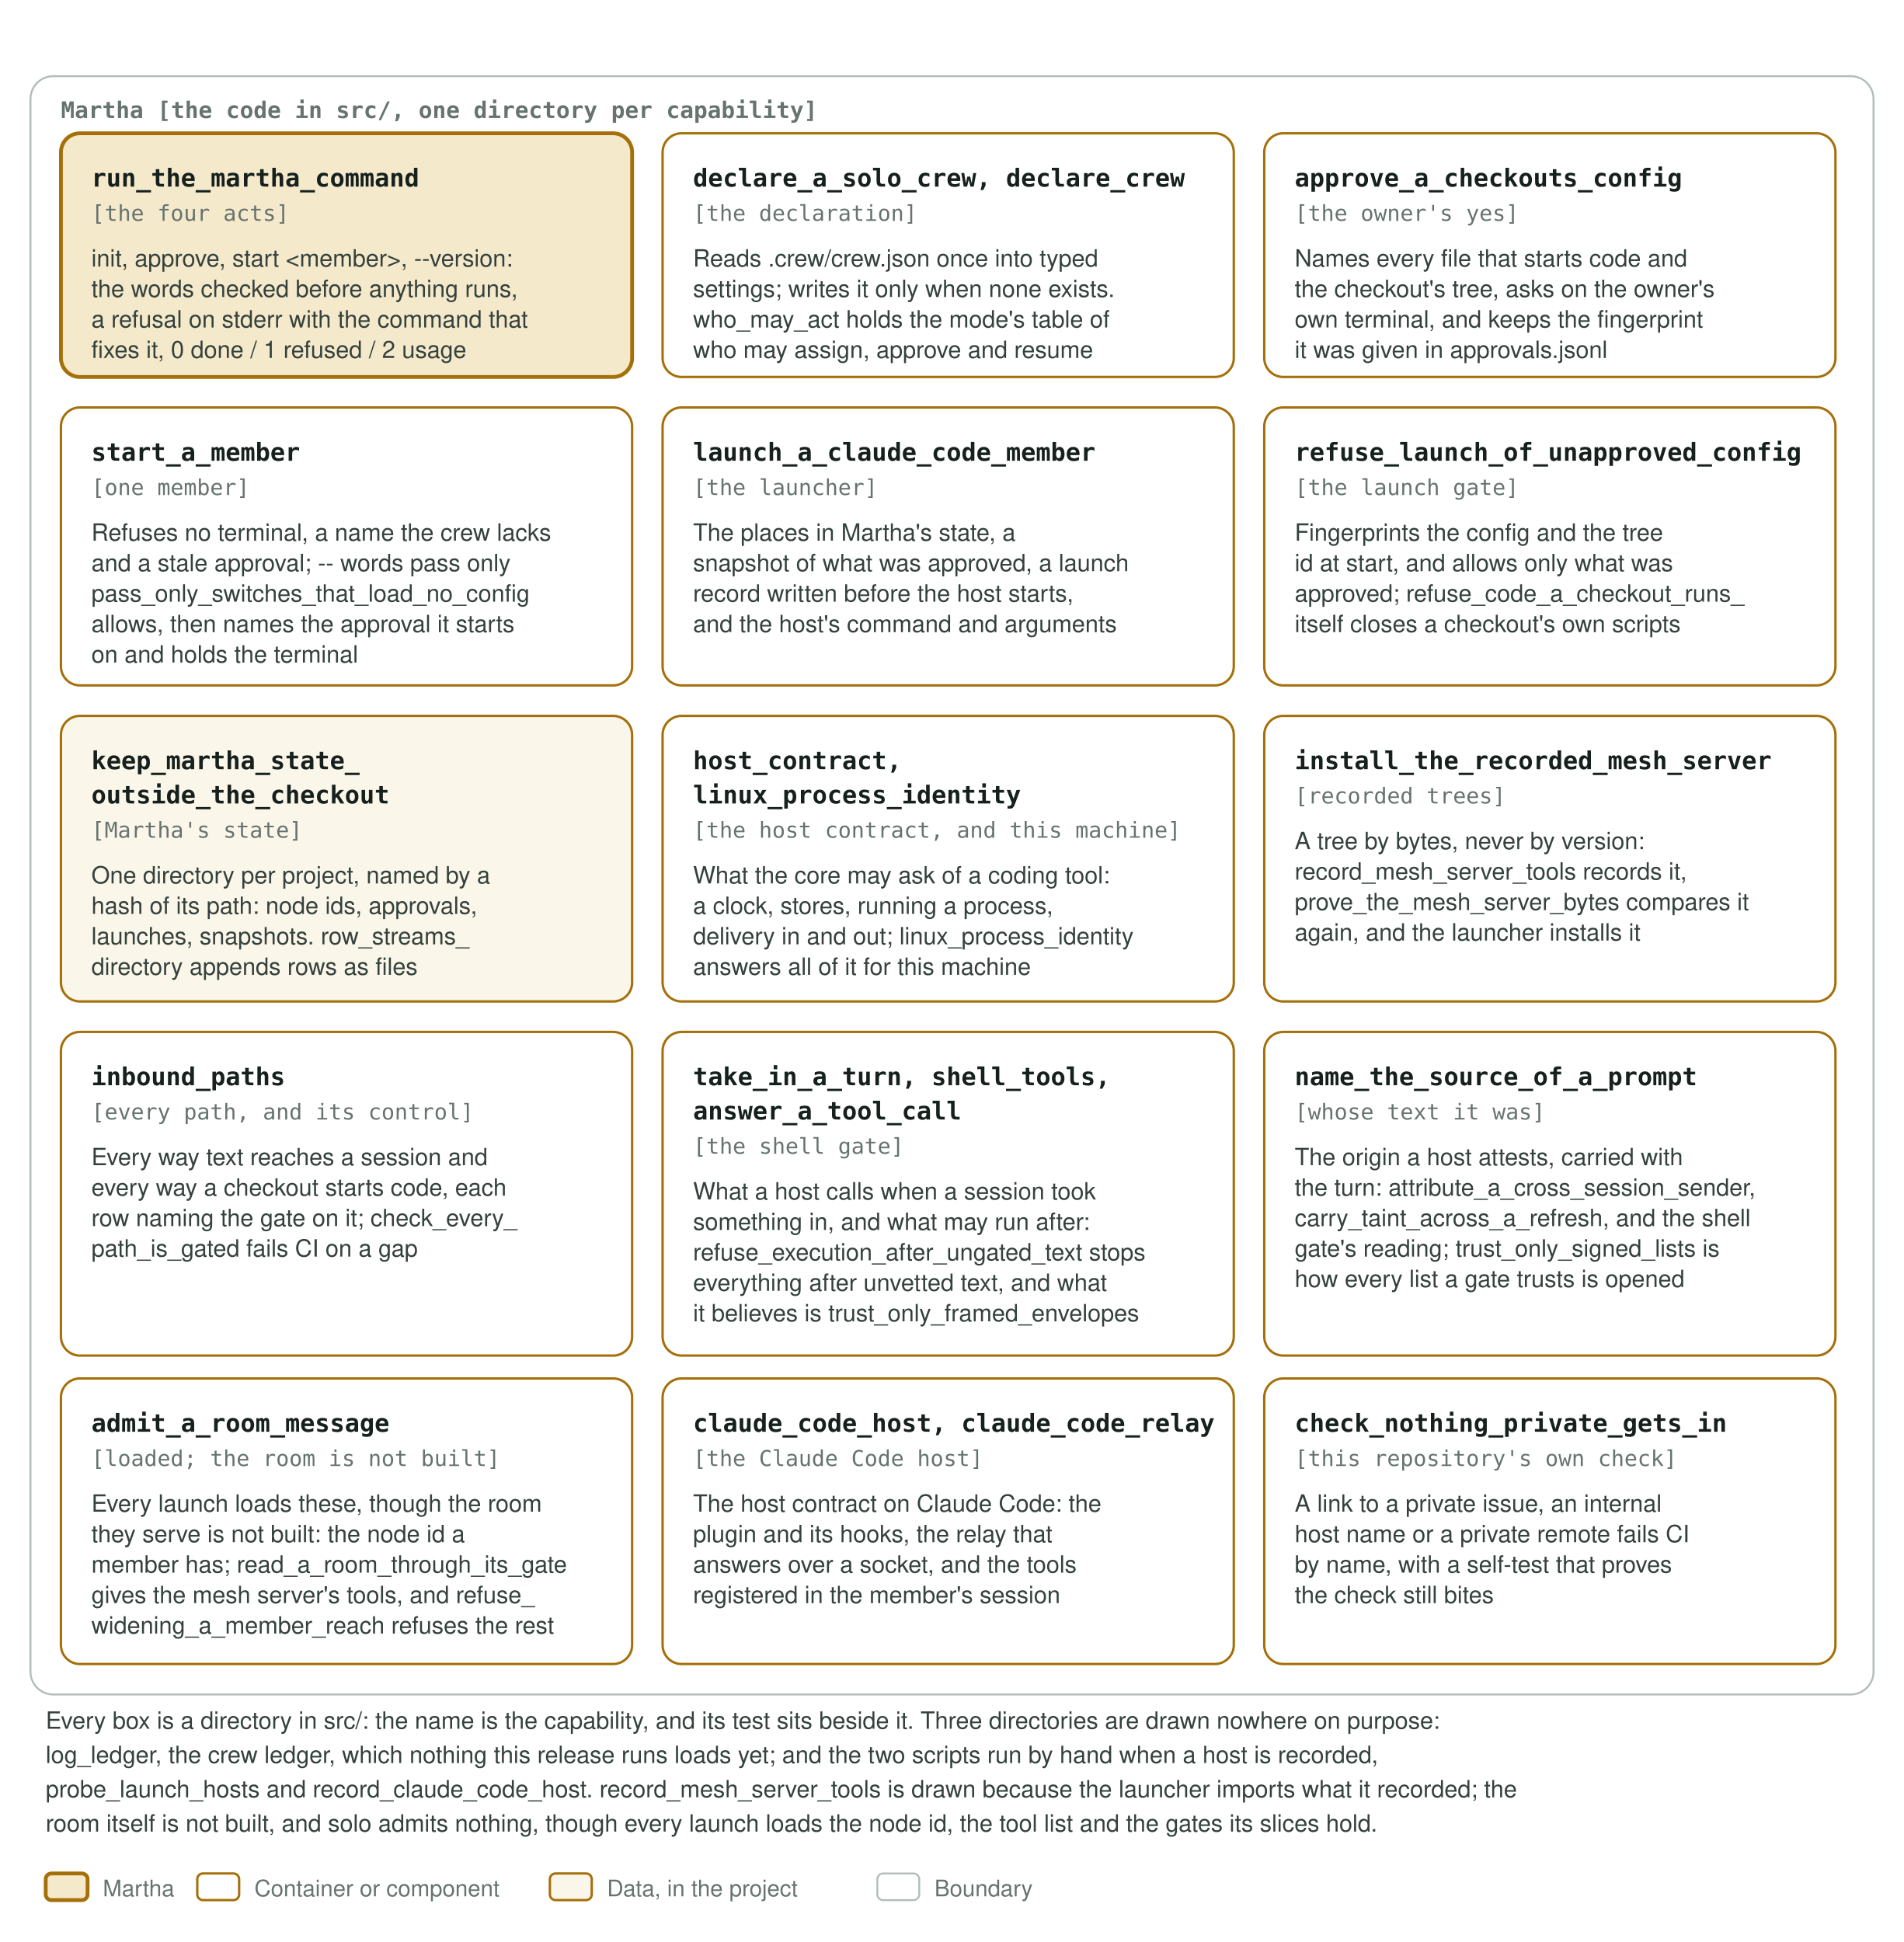
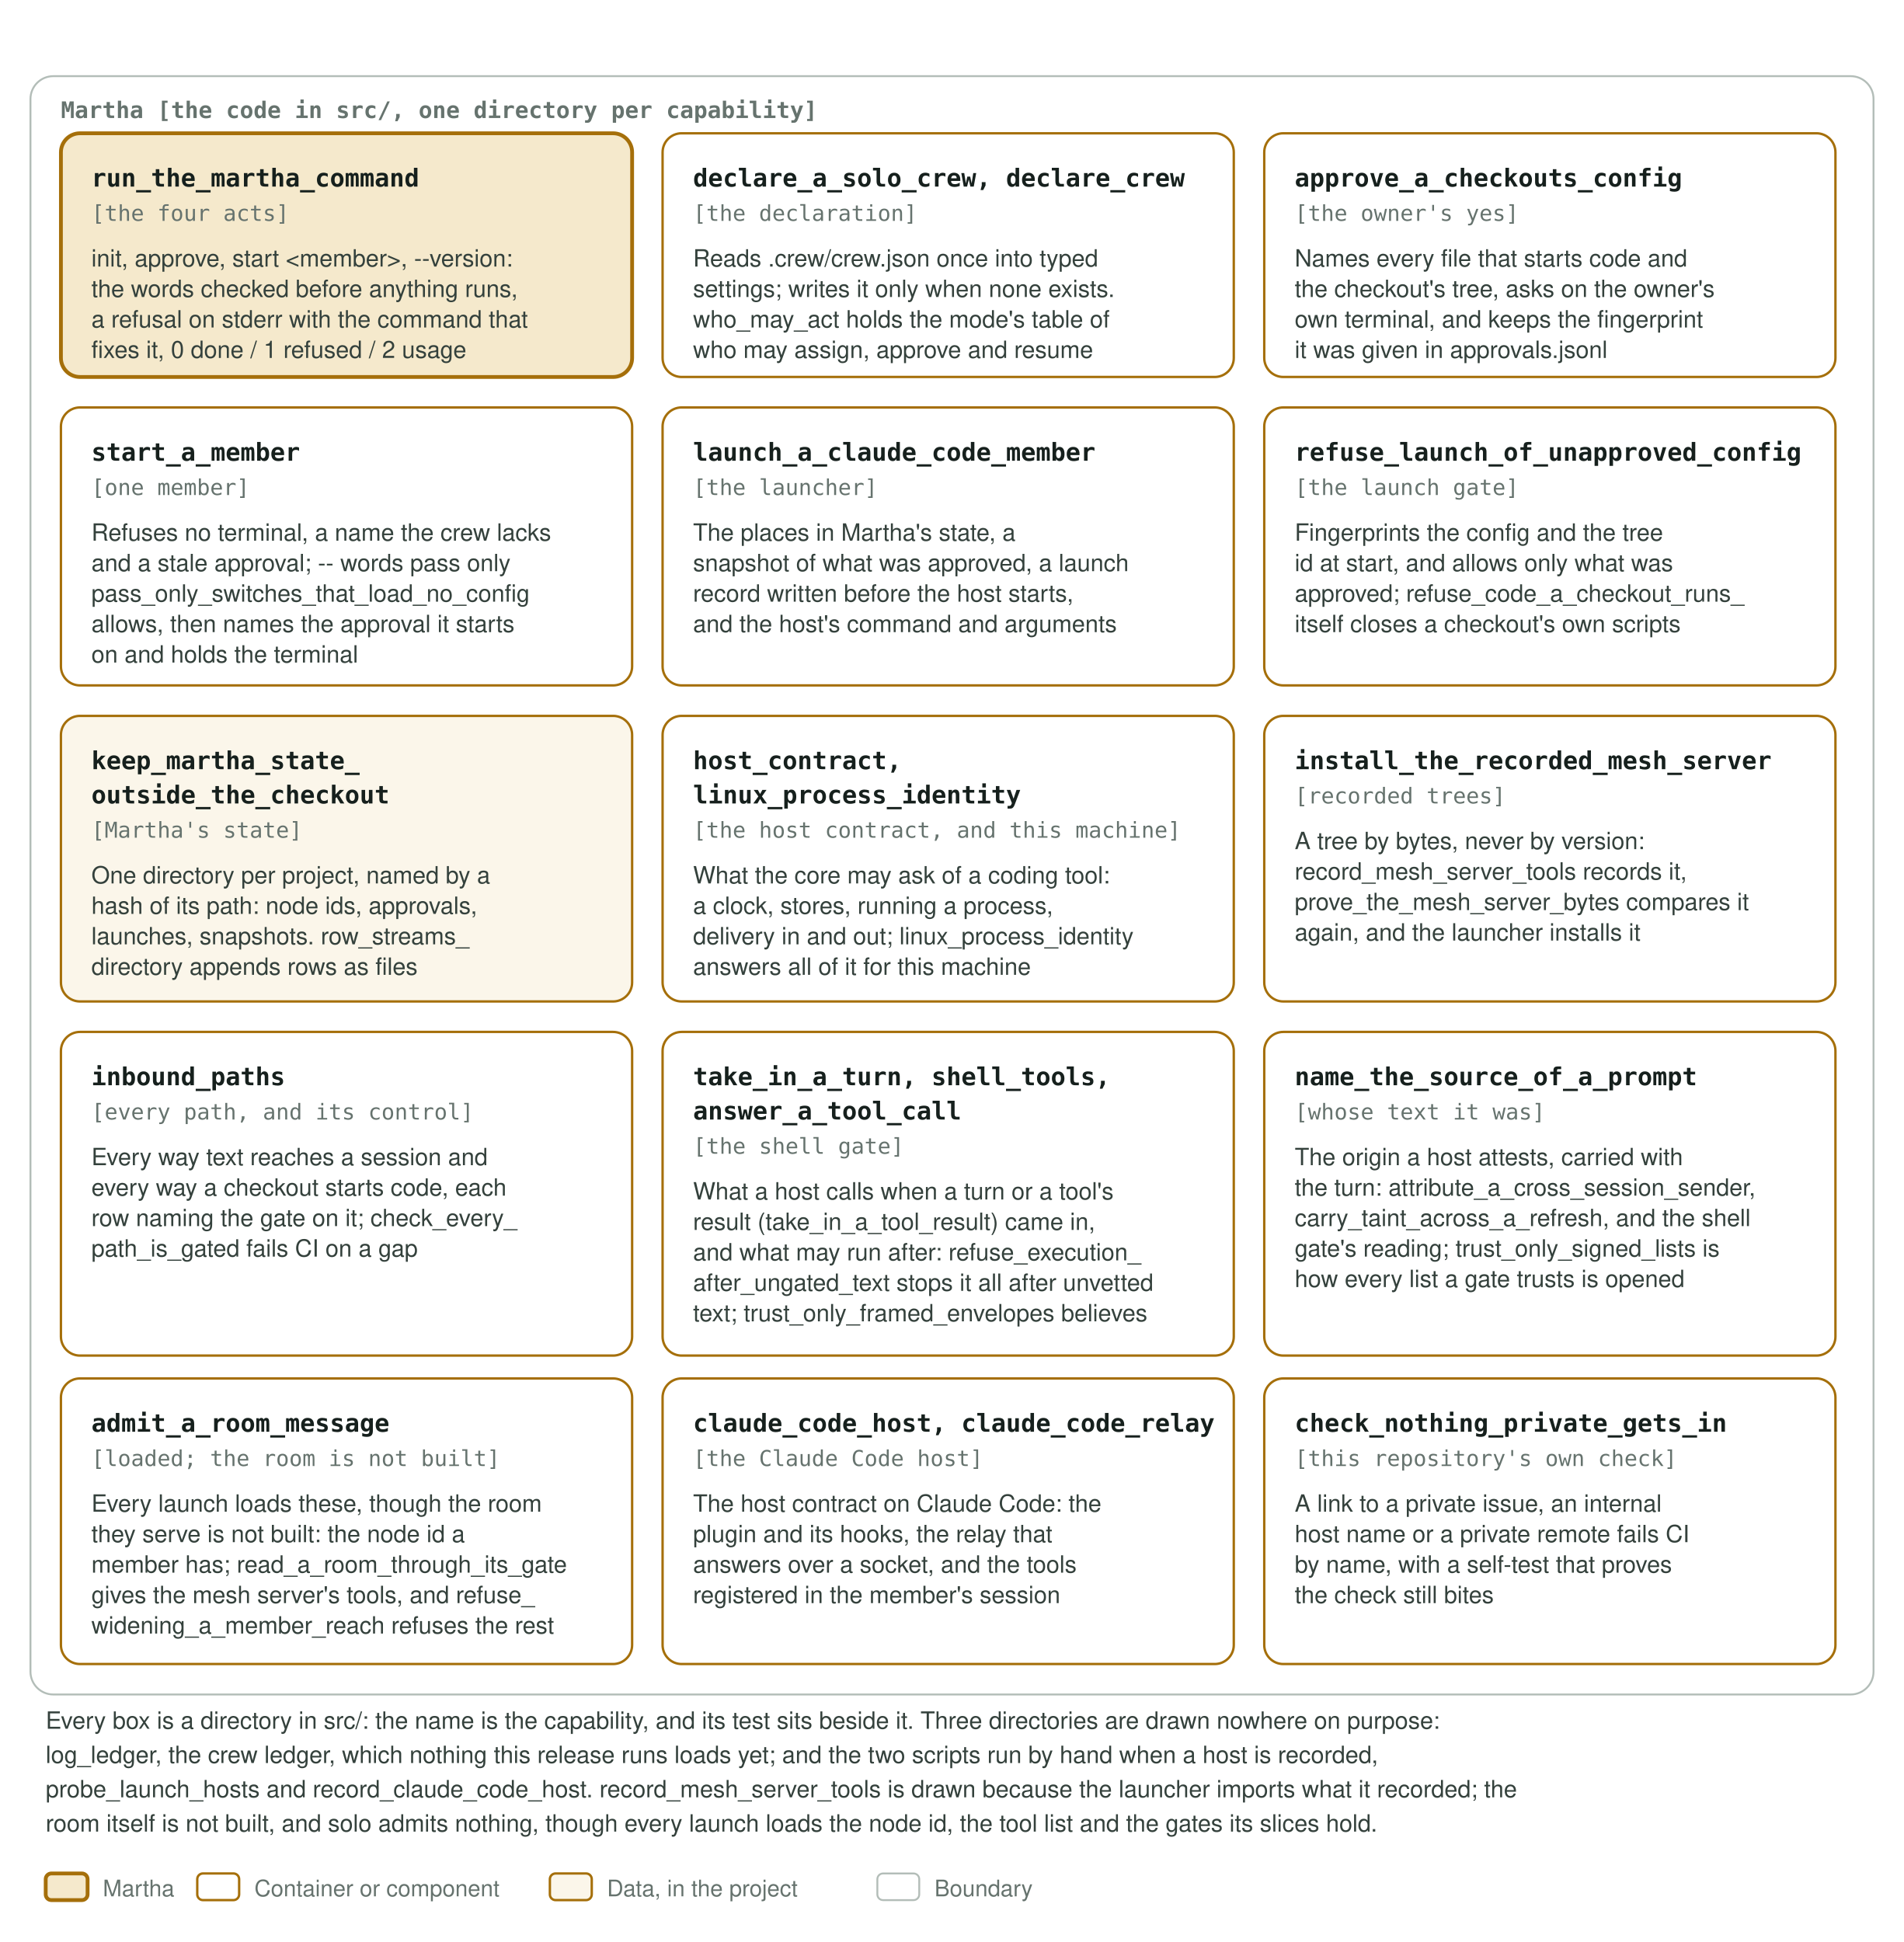
<svg xmlns="http://www.w3.org/2000/svg" viewBox="0 0 1000 1020" role="img" aria-label="Martha components">
  <style>
.t-name { font-family: "Atkinson Hyperlegible", "Segoe UI", system-ui, -apple-system, Helvetica, Arial, sans-serif; font-size: 15px; font-weight: 700; }
.t-desc { font-family: "Atkinson Hyperlegible", "Segoe UI", system-ui, -apple-system, Helvetica, Arial, sans-serif; font-size: 12.5px; }
.t-rel { font-family: "Atkinson Hyperlegible", "Segoe UI", system-ui, -apple-system, Helvetica, Arial, sans-serif; font-size: 11.5px; paint-order: stroke; stroke-width: 4px; stroke-linejoin: round; }
.t-code { font-family: "JetBrains Mono", ui-monospace, Menlo, Consolas, monospace; font-size: 13px; font-weight: 600; }
.t-type { font-family: "JetBrains Mono", ui-monospace, Menlo, Consolas, monospace; font-size: 11.5px; }
.t-bound { font-family: "JetBrains Mono", ui-monospace, Menlo, Consolas, monospace; font-size: 12px; font-weight: 600; }
.t-leg { font-family: "Atkinson Hyperlegible", "Segoe UI", system-ui, -apple-system, Helvetica, Arial, sans-serif; font-size: 12px; }
.edge { fill: none; stroke-width: 1.25; }
.edge-team { fill: none; stroke-width: 1.25; stroke-dasharray: 5 4; }
.bg { fill: #FFFFFF; }
.b-sys { fill: #F5E9CC; stroke: #A56F0A; stroke-width: 2; }
.b-per { fill: #E3EBF2; stroke: #3B5B7A; stroke-width: 1.25; }
.b-mac { fill: #E6E4EE; stroke: #5E5A78; stroke-width: 1.25; stroke-dasharray: 5 4; }
.b-ext { fill: #ECEFED; stroke: #8A9791; stroke-width: 1.25; }
.b-cmp { fill: #FFFFFF; stroke: #A56F0A; stroke-width: 1.25; }
.b-dat { fill: #FBF6EA; stroke: #A56F0A; stroke-width: 1.25; }
.b-team { fill: #FFFFFF; stroke: #5E5A78; stroke-width: 1.25; stroke-dasharray: 5 4; }
.b-later { fill: #F3F4F3; stroke: #8A9791; stroke-width: 1.25; stroke-dasharray: 5 4; }
.bound { fill: none; stroke: #B3BDB8; stroke-width: 1; }
.head { fill: #3B5B7A; }
.t-name, .t-code { fill: #16201D; }
.t-type, .t-bound, .t-leg { fill: #66736E; }
.t-desc { fill: #34413C; }
.t-rel { fill: #66736E; stroke: #FFFFFF; }
.edge, .edge-team { stroke: #8A9791; }
.arrowhead { fill: #8A9791; }
@media (prefers-color-scheme: dark) {
.bg { fill: #171F1C; }
.b-sys { fill: #3A2E13; stroke: #E3AA3C; }
.b-per { fill: #1D2A36; stroke: #8EB4D8; }
.b-mac { fill: #26243A; stroke: #A9A4C8; }
.b-ext { fill: #1C2421; stroke: #7D8B85; }
.b-cmp { fill: #171F1C; stroke: #E3AA3C; }
.b-dat { fill: #2A2414; stroke: #E3AA3C; }
.b-team { fill: #171F1C; stroke: #A9A4C8; }
.b-later { fill: #1C2421; stroke: #7D8B85; }
.bound { stroke: #4A5752; }
.head { fill: #8EB4D8; }
.t-name, .t-code { fill: #E6ECE9; }
.t-type, .t-bound, .t-leg { fill: #93A09A; }
.t-desc { fill: #C3CDC8; }
.t-rel { fill: #93A09A; stroke: #171F1C; }
.edge, .edge-team { stroke: #7D8B85; }
.arrowhead { fill: #7D8B85; }
}
</style>
  <defs>
    <marker id="a" viewBox="0 0 10 10" refX="9" refY="5" markerWidth="7" markerHeight="7" orient="auto-start-reverse">
      <path class="arrowhead" d="M0 0L10 5L0 10z" />
    </marker>
  </defs>
  <rect class="bg" x="0" y="0" width="1000" height="1020" />
  <rect class="bound" x="16" y="40" width="968" height="850" rx="12" />
  <text class="t-bound" x="32" y="62">Martha [the code in src/, one directory per capability]</text>
  <rect class="b-sys" x="32" y="70" width="300" height="128" rx="10" />
  <text class="t-code" x="48" y="98">run_the_martha_command</text>
  <text class="t-type" x="48" y="116">[the four acts]</text>
  <text class="t-desc" x="48" y="140">init, approve, start &lt;member&gt;, --version:</text>
  <text class="t-desc" x="48" y="156">the words checked before anything runs,</text>
  <text class="t-desc" x="48" y="172">a refusal on stderr with the command that</text>
  <text class="t-desc" x="48" y="188">fixes it, 0 done / 1 refused / 2 usage</text>
  <rect class="b-cmp" x="348" y="70" width="300" height="128" rx="10" />
  <text class="t-code" x="364" y="98">declare_a_solo_crew, declare_crew</text>
  <text class="t-type" x="364" y="116">[the declaration]</text>
  <text class="t-desc" x="364" y="140">Reads .crew/crew.json once into typed</text>
  <text class="t-desc" x="364" y="156">settings; writes it only when none exists.</text>
  <text class="t-desc" x="364" y="172">who_may_act holds the mode's table of</text>
  <text class="t-desc" x="364" y="188">who may assign, approve and resume</text>
  <rect class="b-cmp" x="664" y="70" width="300" height="128" rx="10" />
  <text class="t-code" x="680" y="98">approve_a_checkouts_config</text>
  <text class="t-type" x="680" y="116">[the owner's yes]</text>
  <text class="t-desc" x="680" y="140">Names every file that starts code and</text>
  <text class="t-desc" x="680" y="156">the checkout's tree, asks on the owner's</text>
  <text class="t-desc" x="680" y="172">own terminal, and keeps the fingerprint</text>
  <text class="t-desc" x="680" y="188">it was given in approvals.jsonl</text>
  <rect class="b-cmp" x="32" y="214" width="300" height="146" rx="10" />
  <text class="t-code" x="48" y="242">start_a_member</text>
  <text class="t-type" x="48" y="260">[one member]</text>
  <text class="t-desc" x="48" y="284">Refuses no terminal, a name the crew lacks</text>
  <text class="t-desc" x="48" y="300">and a stale approval; -- words pass only</text>
  <text class="t-desc" x="48" y="316">pass_only_switches_that_load_no_config</text>
  <text class="t-desc" x="48" y="332">allows, then names the approval it starts</text>
  <text class="t-desc" x="48" y="348">on and holds the terminal</text>
  <rect class="b-cmp" x="348" y="214" width="300" height="146" rx="10" />
  <text class="t-code" x="364" y="242">launch_a_claude_code_member</text>
  <text class="t-type" x="364" y="260">[the launcher]</text>
  <text class="t-desc" x="364" y="284">The places in Martha's state, a</text>
  <text class="t-desc" x="364" y="300">snapshot of what was approved, a launch</text>
  <text class="t-desc" x="364" y="316">record written before the host starts,</text>
  <text class="t-desc" x="364" y="332">and the host's command and arguments</text>
  <rect class="b-cmp" x="664" y="214" width="300" height="146" rx="10" />
  <text class="t-code" x="680" y="242">refuse_launch_of_unapproved_config</text>
  <text class="t-type" x="680" y="260">[the launch gate]</text>
  <text class="t-desc" x="680" y="284">Fingerprints the config and the tree</text>
  <text class="t-desc" x="680" y="300">id at start, and allows only what was</text>
  <text class="t-desc" x="680" y="316">approved; refuse_code_a_checkout_runs_</text>
  <text class="t-desc" x="680" y="332">itself closes a checkout's own scripts</text>
  <rect class="b-dat" x="32" y="376" width="300" height="150" rx="10" />
  <text class="t-code" x="48" y="404">keep_martha_state_</text>
  <text class="t-code" x="48" y="422">outside_the_checkout</text>
  <text class="t-type" x="48" y="440">[Martha's state]</text>
  <text class="t-desc" x="48" y="464">One directory per project, named by a</text>
  <text class="t-desc" x="48" y="480">hash of its path: node ids, approvals,</text>
  <text class="t-desc" x="48" y="496">launches, snapshots. row_streams_</text>
  <text class="t-desc" x="48" y="512">directory appends rows as files</text>
  <rect class="b-cmp" x="348" y="376" width="300" height="150" rx="10" />
  <text class="t-code" x="364" y="404">host_contract,</text>
  <text class="t-code" x="364" y="422">linux_process_identity</text>
  <text class="t-type" x="364" y="440">[the host contract, and this machine]</text>
  <text class="t-desc" x="364" y="464">What the core may ask of a coding tool:</text>
  <text class="t-desc" x="364" y="480">a clock, stores, running a process,</text>
  <text class="t-desc" x="364" y="496">delivery in and out; linux_process_identity</text>
  <text class="t-desc" x="364" y="512">answers all of it for this machine</text>
  <rect class="b-cmp" x="664" y="376" width="300" height="150" rx="10" />
  <text class="t-code" x="680" y="404">install_the_recorded_mesh_server</text>
  <text class="t-type" x="680" y="422">[recorded trees]</text>
  <text class="t-desc" x="680" y="446">A tree by bytes, never by version:</text>
  <text class="t-desc" x="680" y="462">record_mesh_server_tools records it,</text>
  <text class="t-desc" x="680" y="478">prove_the_mesh_server_bytes compares it</text>
  <text class="t-desc" x="680" y="494">again, and the launcher installs it</text>
  <rect class="b-cmp" x="32" y="542" width="300" height="170" rx="10" />
  <text class="t-code" x="48" y="570">inbound_paths</text>
  <text class="t-type" x="48" y="588">[every path, and its control]</text>
  <text class="t-desc" x="48" y="612">Every way text reaches a session and</text>
  <text class="t-desc" x="48" y="628">every way a checkout starts code, each</text>
  <text class="t-desc" x="48" y="644">row naming the gate on it; check_every_</text>
  <text class="t-desc" x="48" y="660">path_is_gated fails CI on a gap</text>
  <rect class="b-cmp" x="348" y="542" width="300" height="170" rx="10" />
  <text class="t-code" x="364" y="570">take_in_a_turn, shell_tools,</text>
  <text class="t-code" x="364" y="588">answer_a_tool_call</text>
  <text class="t-type" x="364" y="606">[the shell gate]</text>
-   <text class="t-desc" x="364" y="630">What a host calls when a session took</text>
-   <text class="t-desc" x="364" y="646">something in, and what may run after:</text>
-   <text class="t-desc" x="364" y="662">refuse_execution_after_ungated_text stops</text>
-   <text class="t-desc" x="364" y="678">everything after unvetted text, and what</text>
-   <text class="t-desc" x="364" y="694">it believes is trust_only_framed_envelopes</text>
+   <text class="t-desc" x="364" y="630">What a host calls when a turn or a tool's</text>
+   <text class="t-desc" x="364" y="646">result (take_in_a_tool_result) came in,</text>
+   <text class="t-desc" x="364" y="662">and what may run after: refuse_execution_</text>
+   <text class="t-desc" x="364" y="678">after_ungated_text stops it all after unvetted</text>
+   <text class="t-desc" x="364" y="694">text; trust_only_framed_envelopes believes</text>
  <rect class="b-cmp" x="664" y="542" width="300" height="170" rx="10" />
  <text class="t-code" x="680" y="570">name_the_source_of_a_prompt</text>
  <text class="t-type" x="680" y="588">[whose text it was]</text>
  <text class="t-desc" x="680" y="612">The origin a host attests, carried with</text>
  <text class="t-desc" x="680" y="628">the turn: attribute_a_cross_session_sender,</text>
  <text class="t-desc" x="680" y="644">carry_taint_across_a_refresh, and the shell</text>
  <text class="t-desc" x="680" y="660">gate's reading; trust_only_signed_lists is</text>
  <text class="t-desc" x="680" y="676">how every list a gate trusts is opened</text>
  <rect class="b-cmp" x="32" y="724" width="300" height="150" rx="10" />
  <text class="t-code" x="48" y="752">admit_a_room_message</text>
  <text class="t-type" x="48" y="770">[loaded; the room is not built]</text>
  <text class="t-desc" x="48" y="794">Every launch loads these, though the room</text>
  <text class="t-desc" x="48" y="810">they serve is not built: the node id a</text>
  <text class="t-desc" x="48" y="826">member has; read_a_room_through_its_gate</text>
  <text class="t-desc" x="48" y="842">gives the mesh server's tools, and refuse_</text>
  <text class="t-desc" x="48" y="858">widening_a_member_reach refuses the rest</text>
  <rect class="b-cmp" x="348" y="724" width="300" height="150" rx="10" />
  <text class="t-code" x="364" y="752">claude_code_host, claude_code_relay</text>
  <text class="t-type" x="364" y="770">[the Claude Code host]</text>
  <text class="t-desc" x="364" y="794">The host contract on Claude Code: the</text>
  <text class="t-desc" x="364" y="810">plugin and its hooks, the relay that</text>
  <text class="t-desc" x="364" y="826">answers over a socket, and the tools</text>
  <text class="t-desc" x="364" y="842">registered in the member's session</text>
  <rect class="b-cmp" x="664" y="724" width="300" height="150" rx="10" />
  <text class="t-code" x="680" y="752">check_nothing_private_gets_in</text>
  <text class="t-type" x="680" y="770">[this repository's own check]</text>
  <text class="t-desc" x="680" y="794">A link to a private issue, an internal</text>
  <text class="t-desc" x="680" y="810">host name or a private remote fails CI</text>
  <text class="t-desc" x="680" y="826">by name, with a self-test that proves</text>
  <text class="t-desc" x="680" y="842">the check still bites</text>
  <text class="t-desc" x="24" y="908">Every box is a directory in src/: the name is the capability, and its test sits beside it. Three directories are drawn nowhere on purpose:</text>
  <text class="t-desc" x="24" y="926">log_ledger, the crew ledger, which nothing this release runs loads yet; and the two scripts run by hand when a host is recorded,</text>
  <text class="t-desc" x="24" y="944">probe_launch_hosts and record_claude_code_host. record_mesh_server_tools is drawn because the launcher imports what it recorded; the</text>
  <text class="t-desc" x="24" y="962">room itself is not built, and solo admits nothing, though every launch loads the node id, the tool list and the gates its slices hold.</text>
  <rect class="b-sys" x="24" y="984" width="22" height="14" rx="3" />
  <text class="t-leg" x="54" y="996">Martha</text>
  <rect class="b-cmp" x="103.6" y="984" width="22" height="14" rx="3" />
  <text class="t-leg" x="133.6" y="996">Container or component</text>
  <rect class="b-dat" x="288.8" y="984" width="22" height="14" rx="3" />
  <text class="t-leg" x="318.8" y="996">Data, in the project</text>
  <rect class="bound" x="460.8" y="984" width="22" height="14" rx="3" />
  <text class="t-leg" x="490.8" y="996">Boundary</text>
</svg>
